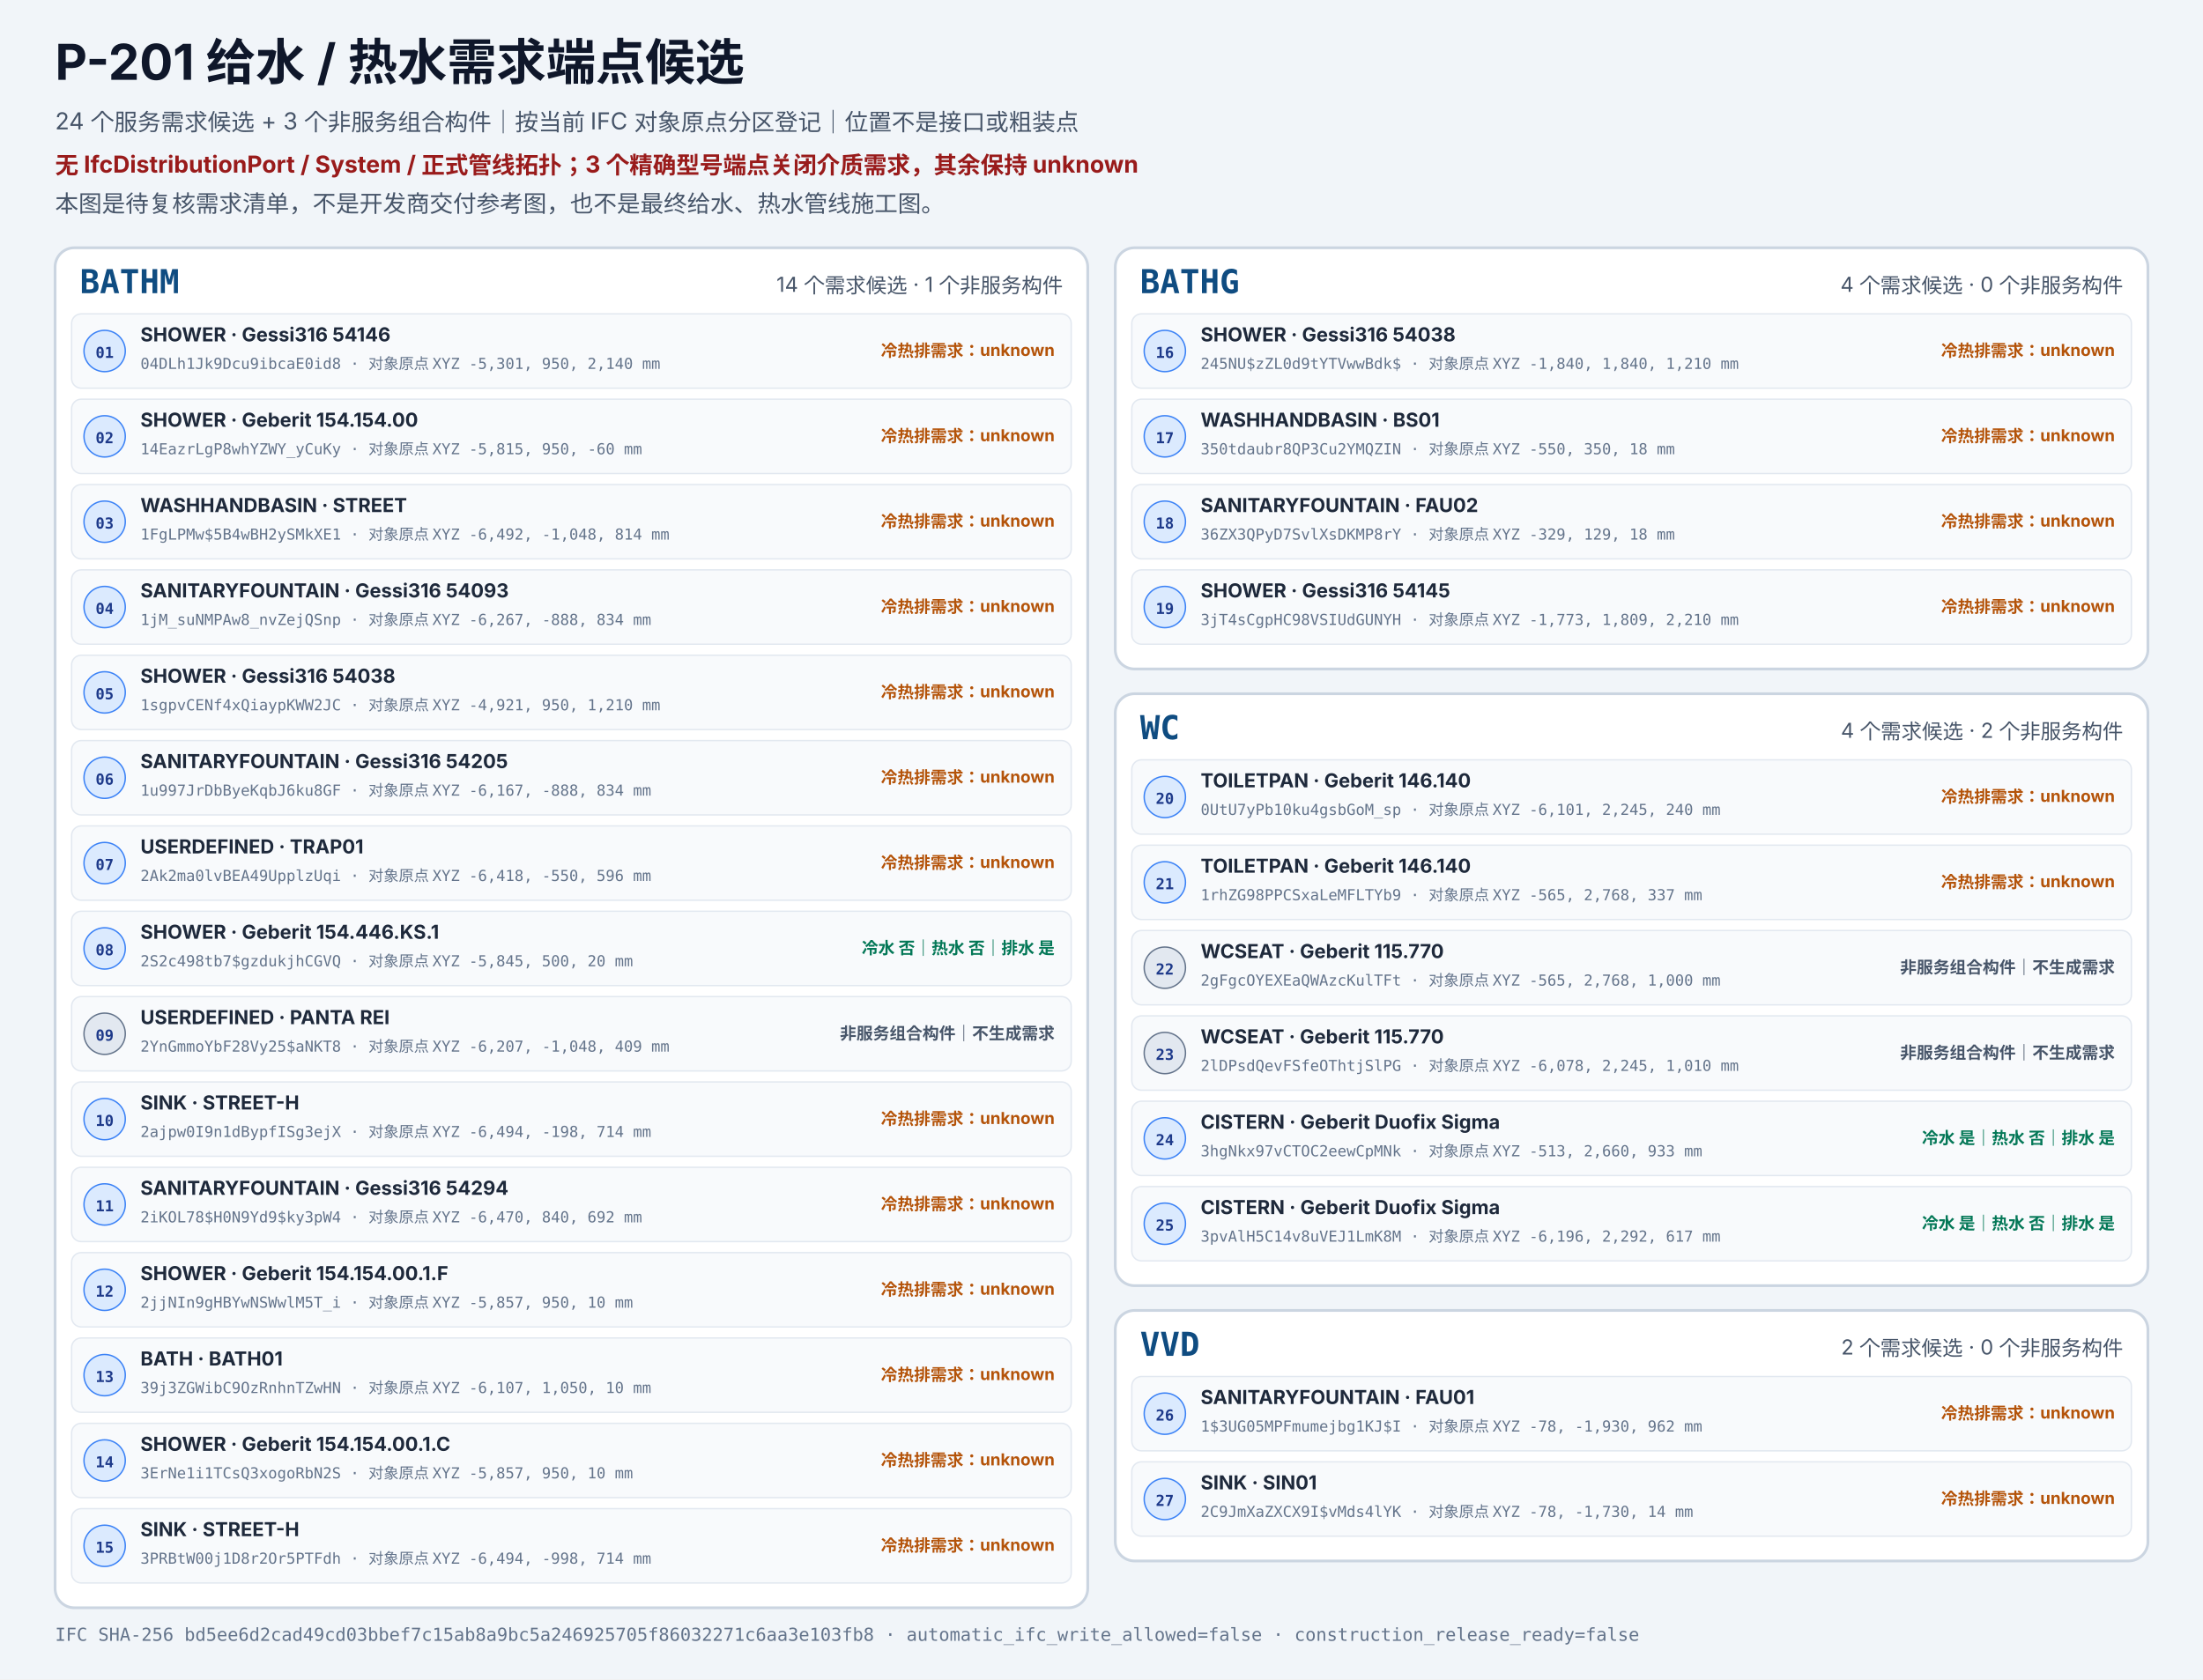
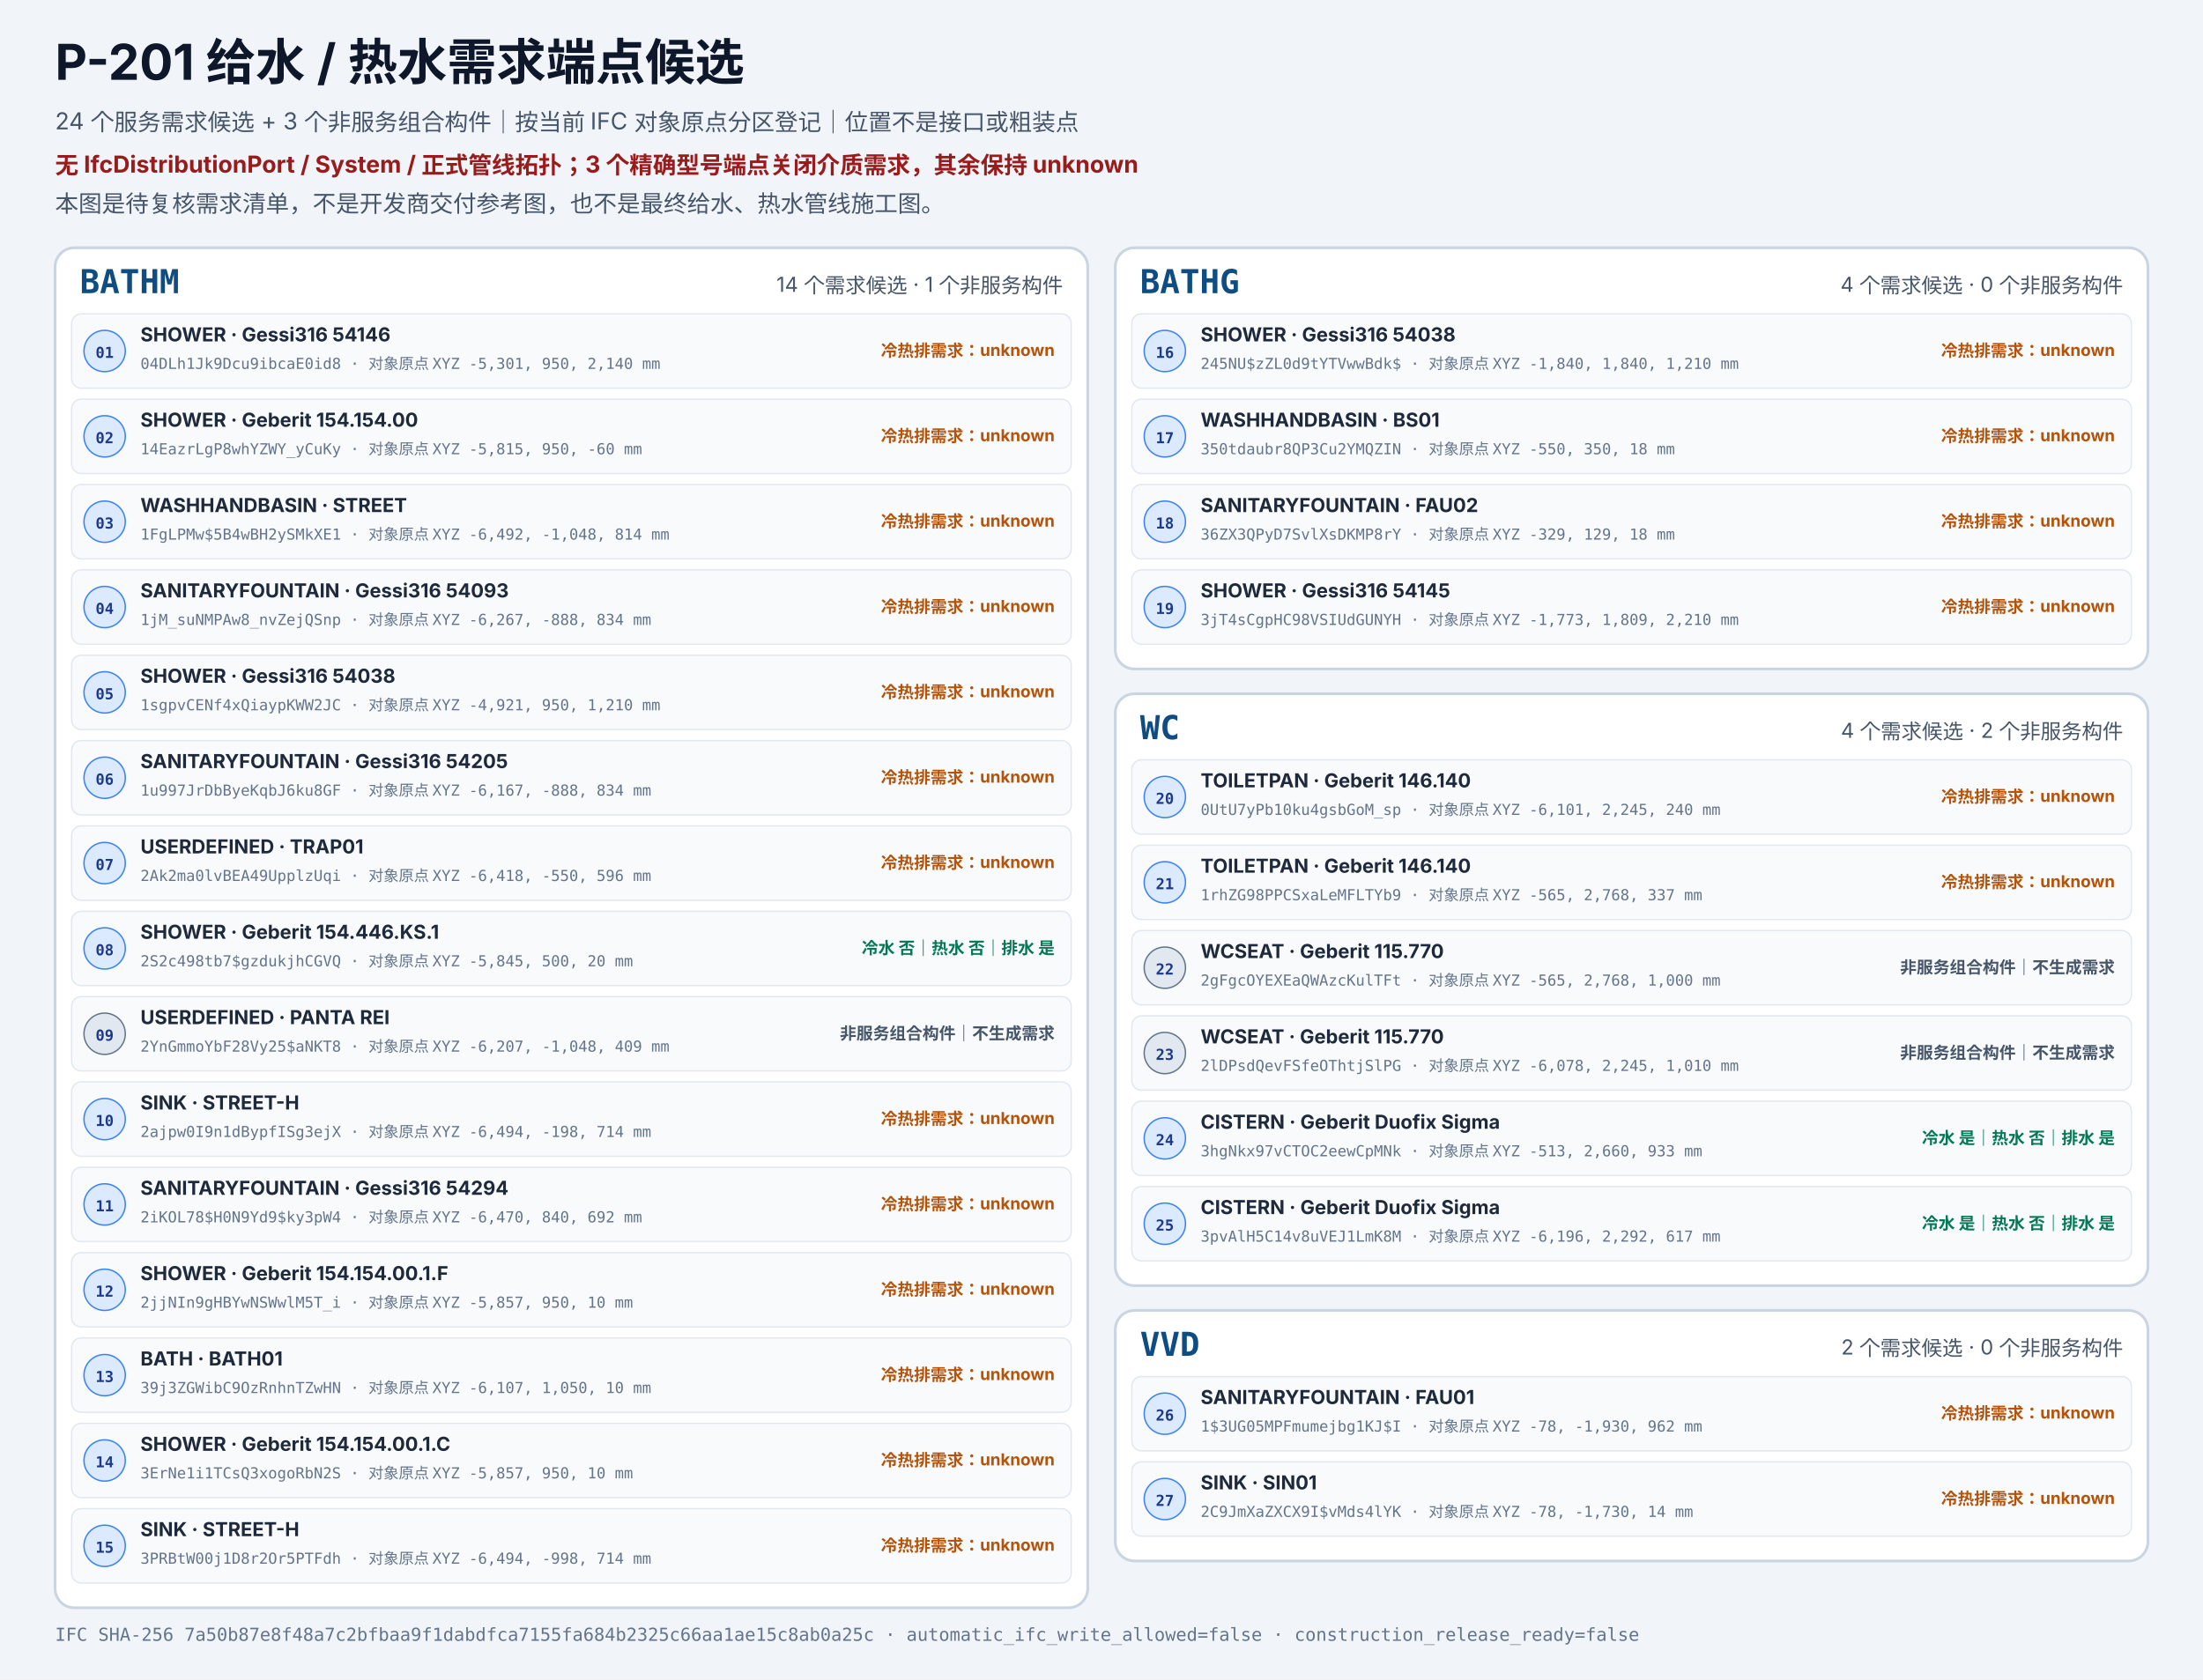
<svg xmlns="http://www.w3.org/2000/svg" width="1600" height="1220" viewBox="0 0 1600 1220">
  <style>
.bg{fill:#f1f5f9}.panel{fill:#fff;stroke:#cbd5e1;stroke-width:2}.endpoint{fill:#f8fafc;stroke:#e2e8f0}
.title{font:700 36px -apple-system,BlinkMacSystemFont,"PingFang SC",sans-serif;fill:#0f172a}
.meta{font:17px -apple-system,BlinkMacSystemFont,"PingFang SC",sans-serif;fill:#475569}
.warning{font:700 17px -apple-system,BlinkMacSystemFont,"PingFang SC",sans-serif;fill:#991b1b}
.room{font:700 24px ui-monospace,SFMono-Regular,monospace;fill:#0f4c81}.room-count{font:15px -apple-system,"PingFang SC",sans-serif;fill:#475569}
.service-badge{fill:#dbeafe;stroke:#3b82f6}.component-badge{fill:#e2e8f0;stroke:#64748b}
.badge-text{font:700 11px ui-monospace,monospace;fill:#1e3a8a;text-anchor:middle}
.endpoint-title{font:700 14px -apple-system,"PingFang SC",sans-serif;fill:#1e293b}
.endpoint-meta{font:11px ui-monospace,SFMono-Regular,monospace;fill:#64748b}
.unknown{font:700 12px -apple-system,"PingFang SC",sans-serif;fill:#b45309}.confirmed{font:700 12px -apple-system,"PingFang SC",sans-serif;fill:#047857}.component{font:700 12px -apple-system,"PingFang SC",sans-serif;fill:#475569}
.footer{font:13px ui-monospace,SFMono-Regular,monospace;fill:#64748b}
</style>
  <rect class="bg" width="1600" height="1220" />
  <text class="title" x="40" y="58">P-201 给水 / 热水需求端点候选</text>
  <text class="meta" x="40" y="94">24 个服务需求候选 + 3 个非服务组合构件｜按当前 IFC 对象原点分区登记｜位置不是接口或粗装点</text>
  <text class="warning" x="40" y="126">无 IfcDistributionPort / System / 正式管线拓扑；3 个精确型号端点关闭介质需求，其余保持 unknown</text>
  <text class="meta" x="40" y="154">本图是待复核需求清单，不是开发商交付参考图，也不是最终给水、热水管线施工图。</text>
  <rect class="panel" x="40" y="180" width="750" height="988" rx="14" />
  <text class="room" x="58" y="213">BATHM</text>
  <text class="room-count" x="772" y="212" text-anchor="end">14 个需求候选 · 1 个非服务构件</text>
  <g data-global-id="04DLh1Jk9Dcu9ibcaE0id8" data-service-demand="true">
    <rect class="endpoint" x="52" y="228" width="726" height="54" rx="7" />
    <circle class="service-badge" cx="76" cy="255" r="15" />
    <text class="badge-text" x="76" y="260">01</text>
    <text class="endpoint-title" x="102" y="248">SHOWER · Gessi316 54146</text>
    <text class="endpoint-meta" x="102" y="268">04DLh1Jk9Dcu9ibcaE0id8 · 对象原点 XYZ -5,301, 950, 2,140 mm</text>
    <text class="unknown" x="766" y="259" text-anchor="end">冷热排需求：unknown</text>
  </g>
  <g data-global-id="14EazrLgP8whYZWY_yCuKy" data-service-demand="true">
    <rect class="endpoint" x="52" y="290" width="726" height="54" rx="7" />
    <circle class="service-badge" cx="76" cy="317" r="15" />
    <text class="badge-text" x="76" y="322">02</text>
    <text class="endpoint-title" x="102" y="310">SHOWER · Geberit 154.154.00</text>
    <text class="endpoint-meta" x="102" y="330">14EazrLgP8whYZWY_yCuKy · 对象原点 XYZ -5,815, 950, -60 mm</text>
    <text class="unknown" x="766" y="321" text-anchor="end">冷热排需求：unknown</text>
  </g>
  <g data-global-id="1FgLPMw$5B4wBH2ySMkXE1" data-service-demand="true">
    <rect class="endpoint" x="52" y="352" width="726" height="54" rx="7" />
    <circle class="service-badge" cx="76" cy="379" r="15" />
    <text class="badge-text" x="76" y="384">03</text>
    <text class="endpoint-title" x="102" y="372">WASHHANDBASIN · STREET</text>
    <text class="endpoint-meta" x="102" y="392">1FgLPMw$5B4wBH2ySMkXE1 · 对象原点 XYZ -6,492, -1,048, 814 mm</text>
    <text class="unknown" x="766" y="383" text-anchor="end">冷热排需求：unknown</text>
  </g>
  <g data-global-id="1jM_suNMPAw8_nvZejQSnp" data-service-demand="true">
    <rect class="endpoint" x="52" y="414" width="726" height="54" rx="7" />
    <circle class="service-badge" cx="76" cy="441" r="15" />
    <text class="badge-text" x="76" y="446">04</text>
    <text class="endpoint-title" x="102" y="434">SANITARYFOUNTAIN · Gessi316 54093</text>
    <text class="endpoint-meta" x="102" y="454">1jM_suNMPAw8_nvZejQSnp · 对象原点 XYZ -6,267, -888, 834 mm</text>
    <text class="unknown" x="766" y="445" text-anchor="end">冷热排需求：unknown</text>
  </g>
  <g data-global-id="1sgpvCENf4xQiaypKWW2JC" data-service-demand="true">
    <rect class="endpoint" x="52" y="476" width="726" height="54" rx="7" />
    <circle class="service-badge" cx="76" cy="503" r="15" />
    <text class="badge-text" x="76" y="508">05</text>
    <text class="endpoint-title" x="102" y="496">SHOWER · Gessi316 54038</text>
    <text class="endpoint-meta" x="102" y="516">1sgpvCENf4xQiaypKWW2JC · 对象原点 XYZ -4,921, 950, 1,210 mm</text>
    <text class="unknown" x="766" y="507" text-anchor="end">冷热排需求：unknown</text>
  </g>
  <g data-global-id="1u997JrDbByeKqbJ6ku8GF" data-service-demand="true">
    <rect class="endpoint" x="52" y="538" width="726" height="54" rx="7" />
    <circle class="service-badge" cx="76" cy="565" r="15" />
    <text class="badge-text" x="76" y="570">06</text>
    <text class="endpoint-title" x="102" y="558">SANITARYFOUNTAIN · Gessi316 54205</text>
    <text class="endpoint-meta" x="102" y="578">1u997JrDbByeKqbJ6ku8GF · 对象原点 XYZ -6,167, -888, 834 mm</text>
    <text class="unknown" x="766" y="569" text-anchor="end">冷热排需求：unknown</text>
  </g>
  <g data-global-id="2Ak2ma0lvBEA49UpplzUqi" data-service-demand="true">
    <rect class="endpoint" x="52" y="600" width="726" height="54" rx="7" />
    <circle class="service-badge" cx="76" cy="627" r="15" />
    <text class="badge-text" x="76" y="632">07</text>
    <text class="endpoint-title" x="102" y="620">USERDEFINED · TRAP01</text>
    <text class="endpoint-meta" x="102" y="640">2Ak2ma0lvBEA49UpplzUqi · 对象原点 XYZ -6,418, -550, 596 mm</text>
    <text class="unknown" x="766" y="631" text-anchor="end">冷热排需求：unknown</text>
  </g>
  <g data-global-id="2S2c498tb7$gzdukjhCGVQ" data-service-demand="true">
    <rect class="endpoint" x="52" y="662" width="726" height="54" rx="7" />
    <circle class="service-badge" cx="76" cy="689" r="15" />
    <text class="badge-text" x="76" y="694">08</text>
    <text class="endpoint-title" x="102" y="682">SHOWER · Geberit 154.446.KS.1</text>
    <text class="endpoint-meta" x="102" y="702">2S2c498tb7$gzdukjhCGVQ · 对象原点 XYZ -5,845, 500, 20 mm</text>
    <text class="confirmed" x="766" y="693" text-anchor="end">冷水 否｜热水 否｜排水 是</text>
  </g>
  <g data-global-id="2YnGmmoYbF28Vy25$aNKT8" data-service-demand="false">
    <rect class="endpoint" x="52" y="724" width="726" height="54" rx="7" />
    <circle class="component-badge" cx="76" cy="751" r="15" />
    <text class="badge-text" x="76" y="756">09</text>
    <text class="endpoint-title" x="102" y="744">USERDEFINED · PANTA REI</text>
    <text class="endpoint-meta" x="102" y="764">2YnGmmoYbF28Vy25$aNKT8 · 对象原点 XYZ -6,207, -1,048, 409 mm</text>
    <text class="component" x="766" y="755" text-anchor="end">非服务组合构件｜不生成需求</text>
  </g>
  <g data-global-id="2ajpw0I9n1dBypfISg3ejX" data-service-demand="true">
    <rect class="endpoint" x="52" y="786" width="726" height="54" rx="7" />
    <circle class="service-badge" cx="76" cy="813" r="15" />
    <text class="badge-text" x="76" y="818">10</text>
    <text class="endpoint-title" x="102" y="806">SINK · STREET-H</text>
    <text class="endpoint-meta" x="102" y="826">2ajpw0I9n1dBypfISg3ejX · 对象原点 XYZ -6,494, -198, 714 mm</text>
    <text class="unknown" x="766" y="817" text-anchor="end">冷热排需求：unknown</text>
  </g>
  <g data-global-id="2iKOL78$H0N9Yd9$ky3pW4" data-service-demand="true">
    <rect class="endpoint" x="52" y="848" width="726" height="54" rx="7" />
    <circle class="service-badge" cx="76" cy="875" r="15" />
    <text class="badge-text" x="76" y="880">11</text>
    <text class="endpoint-title" x="102" y="868">SANITARYFOUNTAIN · Gessi316 54294</text>
    <text class="endpoint-meta" x="102" y="888">2iKOL78$H0N9Yd9$ky3pW4 · 对象原点 XYZ -6,470, 840, 692 mm</text>
    <text class="unknown" x="766" y="879" text-anchor="end">冷热排需求：unknown</text>
  </g>
  <g data-global-id="2jjNIn9gHBYwNSWwlM5T_i" data-service-demand="true">
    <rect class="endpoint" x="52" y="910" width="726" height="54" rx="7" />
    <circle class="service-badge" cx="76" cy="937" r="15" />
    <text class="badge-text" x="76" y="942">12</text>
    <text class="endpoint-title" x="102" y="930">SHOWER · Geberit 154.154.00.1.F</text>
    <text class="endpoint-meta" x="102" y="950">2jjNIn9gHBYwNSWwlM5T_i · 对象原点 XYZ -5,857, 950, 10 mm</text>
    <text class="unknown" x="766" y="941" text-anchor="end">冷热排需求：unknown</text>
  </g>
  <g data-global-id="39j3ZGWibC9OzRnhnTZwHN" data-service-demand="true">
    <rect class="endpoint" x="52" y="972" width="726" height="54" rx="7" />
    <circle class="service-badge" cx="76" cy="999" r="15" />
    <text class="badge-text" x="76" y="1004">13</text>
    <text class="endpoint-title" x="102" y="992">BATH · BATH01</text>
    <text class="endpoint-meta" x="102" y="1012">39j3ZGWibC9OzRnhnTZwHN · 对象原点 XYZ -6,107, 1,050, 10 mm</text>
    <text class="unknown" x="766" y="1003" text-anchor="end">冷热排需求：unknown</text>
  </g>
  <g data-global-id="3ErNe1i1TCsQ3xogoRbN2S" data-service-demand="true">
    <rect class="endpoint" x="52" y="1034" width="726" height="54" rx="7" />
    <circle class="service-badge" cx="76" cy="1061" r="15" />
    <text class="badge-text" x="76" y="1066">14</text>
    <text class="endpoint-title" x="102" y="1054">SHOWER · Geberit 154.154.00.1.C</text>
    <text class="endpoint-meta" x="102" y="1074">3ErNe1i1TCsQ3xogoRbN2S · 对象原点 XYZ -5,857, 950, 10 mm</text>
    <text class="unknown" x="766" y="1065" text-anchor="end">冷热排需求：unknown</text>
  </g>
  <g data-global-id="3PRBtW00j1D8r2Or5PTFdh" data-service-demand="true">
    <rect class="endpoint" x="52" y="1096" width="726" height="54" rx="7" />
    <circle class="service-badge" cx="76" cy="1123" r="15" />
    <text class="badge-text" x="76" y="1128">15</text>
    <text class="endpoint-title" x="102" y="1116">SINK · STREET-H</text>
    <text class="endpoint-meta" x="102" y="1136">3PRBtW00j1D8r2Or5PTFdh · 对象原点 XYZ -6,494, -998, 714 mm</text>
    <text class="unknown" x="766" y="1127" text-anchor="end">冷热排需求：unknown</text>
  </g>
  <rect class="panel" x="810" y="180" width="750" height="306" rx="14" />
  <text class="room" x="828" y="213">BATHG</text>
  <text class="room-count" x="1542" y="212" text-anchor="end">4 个需求候选 · 0 个非服务构件</text>
  <g data-global-id="245NU$zZL0d9tYTVwwBdk$" data-service-demand="true">
    <rect class="endpoint" x="822" y="228" width="726" height="54" rx="7" />
    <circle class="service-badge" cx="846" cy="255" r="15" />
    <text class="badge-text" x="846" y="260">16</text>
    <text class="endpoint-title" x="872" y="248">SHOWER · Gessi316 54038</text>
    <text class="endpoint-meta" x="872" y="268">245NU$zZL0d9tYTVwwBdk$ · 对象原点 XYZ -1,840, 1,840, 1,210 mm</text>
    <text class="unknown" x="1536" y="259" text-anchor="end">冷热排需求：unknown</text>
  </g>
  <g data-global-id="350tdaubr8QP3Cu2YMQZIN" data-service-demand="true">
    <rect class="endpoint" x="822" y="290" width="726" height="54" rx="7" />
    <circle class="service-badge" cx="846" cy="317" r="15" />
    <text class="badge-text" x="846" y="322">17</text>
    <text class="endpoint-title" x="872" y="310">WASHHANDBASIN · BS01</text>
    <text class="endpoint-meta" x="872" y="330">350tdaubr8QP3Cu2YMQZIN · 对象原点 XYZ -550, 350, 18 mm</text>
    <text class="unknown" x="1536" y="321" text-anchor="end">冷热排需求：unknown</text>
  </g>
  <g data-global-id="36ZX3QPyD7SvlXsDKMP8rY" data-service-demand="true">
    <rect class="endpoint" x="822" y="352" width="726" height="54" rx="7" />
    <circle class="service-badge" cx="846" cy="379" r="15" />
    <text class="badge-text" x="846" y="384">18</text>
    <text class="endpoint-title" x="872" y="372">SANITARYFOUNTAIN · FAU02</text>
    <text class="endpoint-meta" x="872" y="392">36ZX3QPyD7SvlXsDKMP8rY · 对象原点 XYZ -329, 129, 18 mm</text>
    <text class="unknown" x="1536" y="383" text-anchor="end">冷热排需求：unknown</text>
  </g>
  <g data-global-id="3jT4sCgpHC98VSIUdGUNYH" data-service-demand="true">
    <rect class="endpoint" x="822" y="414" width="726" height="54" rx="7" />
    <circle class="service-badge" cx="846" cy="441" r="15" />
    <text class="badge-text" x="846" y="446">19</text>
    <text class="endpoint-title" x="872" y="434">SHOWER · Gessi316 54145</text>
    <text class="endpoint-meta" x="872" y="454">3jT4sCgpHC98VSIUdGUNYH · 对象原点 XYZ -1,773, 1,809, 2,210 mm</text>
    <text class="unknown" x="1536" y="445" text-anchor="end">冷热排需求：unknown</text>
  </g>
  <rect class="panel" x="810" y="504" width="750" height="430" rx="14" />
  <text class="room" x="828" y="537">WC</text>
  <text class="room-count" x="1542" y="536" text-anchor="end">4 个需求候选 · 2 个非服务构件</text>
  <g data-global-id="0UtU7yPb10ku4gsbGoM_sp" data-service-demand="true">
    <rect class="endpoint" x="822" y="552" width="726" height="54" rx="7" />
    <circle class="service-badge" cx="846" cy="579" r="15" />
    <text class="badge-text" x="846" y="584">20</text>
    <text class="endpoint-title" x="872" y="572">TOILETPAN · Geberit 146.140</text>
    <text class="endpoint-meta" x="872" y="592">0UtU7yPb10ku4gsbGoM_sp · 对象原点 XYZ -6,101, 2,245, 240 mm</text>
    <text class="unknown" x="1536" y="583" text-anchor="end">冷热排需求：unknown</text>
  </g>
  <g data-global-id="1rhZG98PPCSxaLeMFLTYb9" data-service-demand="true">
    <rect class="endpoint" x="822" y="614" width="726" height="54" rx="7" />
    <circle class="service-badge" cx="846" cy="641" r="15" />
    <text class="badge-text" x="846" y="646">21</text>
    <text class="endpoint-title" x="872" y="634">TOILETPAN · Geberit 146.140</text>
    <text class="endpoint-meta" x="872" y="654">1rhZG98PPCSxaLeMFLTYb9 · 对象原点 XYZ -565, 2,768, 337 mm</text>
    <text class="unknown" x="1536" y="645" text-anchor="end">冷热排需求：unknown</text>
  </g>
  <g data-global-id="2gFgcOYEXEaQWAzcKulTFt" data-service-demand="false">
    <rect class="endpoint" x="822" y="676" width="726" height="54" rx="7" />
    <circle class="component-badge" cx="846" cy="703" r="15" />
    <text class="badge-text" x="846" y="708">22</text>
    <text class="endpoint-title" x="872" y="696">WCSEAT · Geberit 115.770</text>
    <text class="endpoint-meta" x="872" y="716">2gFgcOYEXEaQWAzcKulTFt · 对象原点 XYZ -565, 2,768, 1,000 mm</text>
    <text class="component" x="1536" y="707" text-anchor="end">非服务组合构件｜不生成需求</text>
  </g>
  <g data-global-id="2lDPsdQevFSfeOThtjSlPG" data-service-demand="false">
    <rect class="endpoint" x="822" y="738" width="726" height="54" rx="7" />
    <circle class="component-badge" cx="846" cy="765" r="15" />
    <text class="badge-text" x="846" y="770">23</text>
    <text class="endpoint-title" x="872" y="758">WCSEAT · Geberit 115.770</text>
    <text class="endpoint-meta" x="872" y="778">2lDPsdQevFSfeOThtjSlPG · 对象原点 XYZ -6,078, 2,245, 1,010 mm</text>
    <text class="component" x="1536" y="769" text-anchor="end">非服务组合构件｜不生成需求</text>
  </g>
  <g data-global-id="3hgNkx97vCTOC2eewCpMNk" data-service-demand="true">
    <rect class="endpoint" x="822" y="800" width="726" height="54" rx="7" />
    <circle class="service-badge" cx="846" cy="827" r="15" />
    <text class="badge-text" x="846" y="832">24</text>
    <text class="endpoint-title" x="872" y="820">CISTERN · Geberit Duofix Sigma</text>
    <text class="endpoint-meta" x="872" y="840">3hgNkx97vCTOC2eewCpMNk · 对象原点 XYZ -513, 2,660, 933 mm</text>
    <text class="confirmed" x="1536" y="831" text-anchor="end">冷水 是｜热水 否｜排水 是</text>
  </g>
  <g data-global-id="3pvAlH5C14v8uVEJ1LmK8M" data-service-demand="true">
    <rect class="endpoint" x="822" y="862" width="726" height="54" rx="7" />
    <circle class="service-badge" cx="846" cy="889" r="15" />
    <text class="badge-text" x="846" y="894">25</text>
    <text class="endpoint-title" x="872" y="882">CISTERN · Geberit Duofix Sigma</text>
    <text class="endpoint-meta" x="872" y="902">3pvAlH5C14v8uVEJ1LmK8M · 对象原点 XYZ -6,196, 2,292, 617 mm</text>
    <text class="confirmed" x="1536" y="893" text-anchor="end">冷水 是｜热水 否｜排水 是</text>
  </g>
  <rect class="panel" x="810" y="952" width="750" height="182" rx="14" />
  <text class="room" x="828" y="985">VVD</text>
  <text class="room-count" x="1542" y="984" text-anchor="end">2 个需求候选 · 0 个非服务构件</text>
  <g data-global-id="1$3UG05MPFmumejbg1KJ$I" data-service-demand="true">
    <rect class="endpoint" x="822" y="1000" width="726" height="54" rx="7" />
    <circle class="service-badge" cx="846" cy="1027" r="15" />
    <text class="badge-text" x="846" y="1032">26</text>
    <text class="endpoint-title" x="872" y="1020">SANITARYFOUNTAIN · FAU01</text>
    <text class="endpoint-meta" x="872" y="1040">1$3UG05MPFmumejbg1KJ$I · 对象原点 XYZ -78, -1,930, 962 mm</text>
    <text class="unknown" x="1536" y="1031" text-anchor="end">冷热排需求：unknown</text>
  </g>
  <g data-global-id="2C9JmXaZXCX9I$vMds4lYK" data-service-demand="true">
    <rect class="endpoint" x="822" y="1062" width="726" height="54" rx="7" />
    <circle class="service-badge" cx="846" cy="1089" r="15" />
    <text class="badge-text" x="846" y="1094">27</text>
    <text class="endpoint-title" x="872" y="1082">SINK · SIN01</text>
    <text class="endpoint-meta" x="872" y="1102">2C9JmXaZXCX9I$vMds4lYK · 对象原点 XYZ -78, -1,730, 14 mm</text>
    <text class="unknown" x="1536" y="1093" text-anchor="end">冷热排需求：unknown</text>
  </g>
-   <text class="footer" x="40" y="1192">IFC SHA-256 bd5ee6d2cad49cd03bbef7c15ab8a9bc5a246925705f86032271c6aa3e103fb8 · automatic_ifc_write_allowed=false · construction_release_ready=false</text>
+   <text class="footer" x="40" y="1192">IFC SHA-256 7a50b87e8f48a7c2bfbaa9f1dabdfca7155fa684b2325c66aa1ae15c8ab0a25c · automatic_ifc_write_allowed=false · construction_release_ready=false</text>
</svg>
